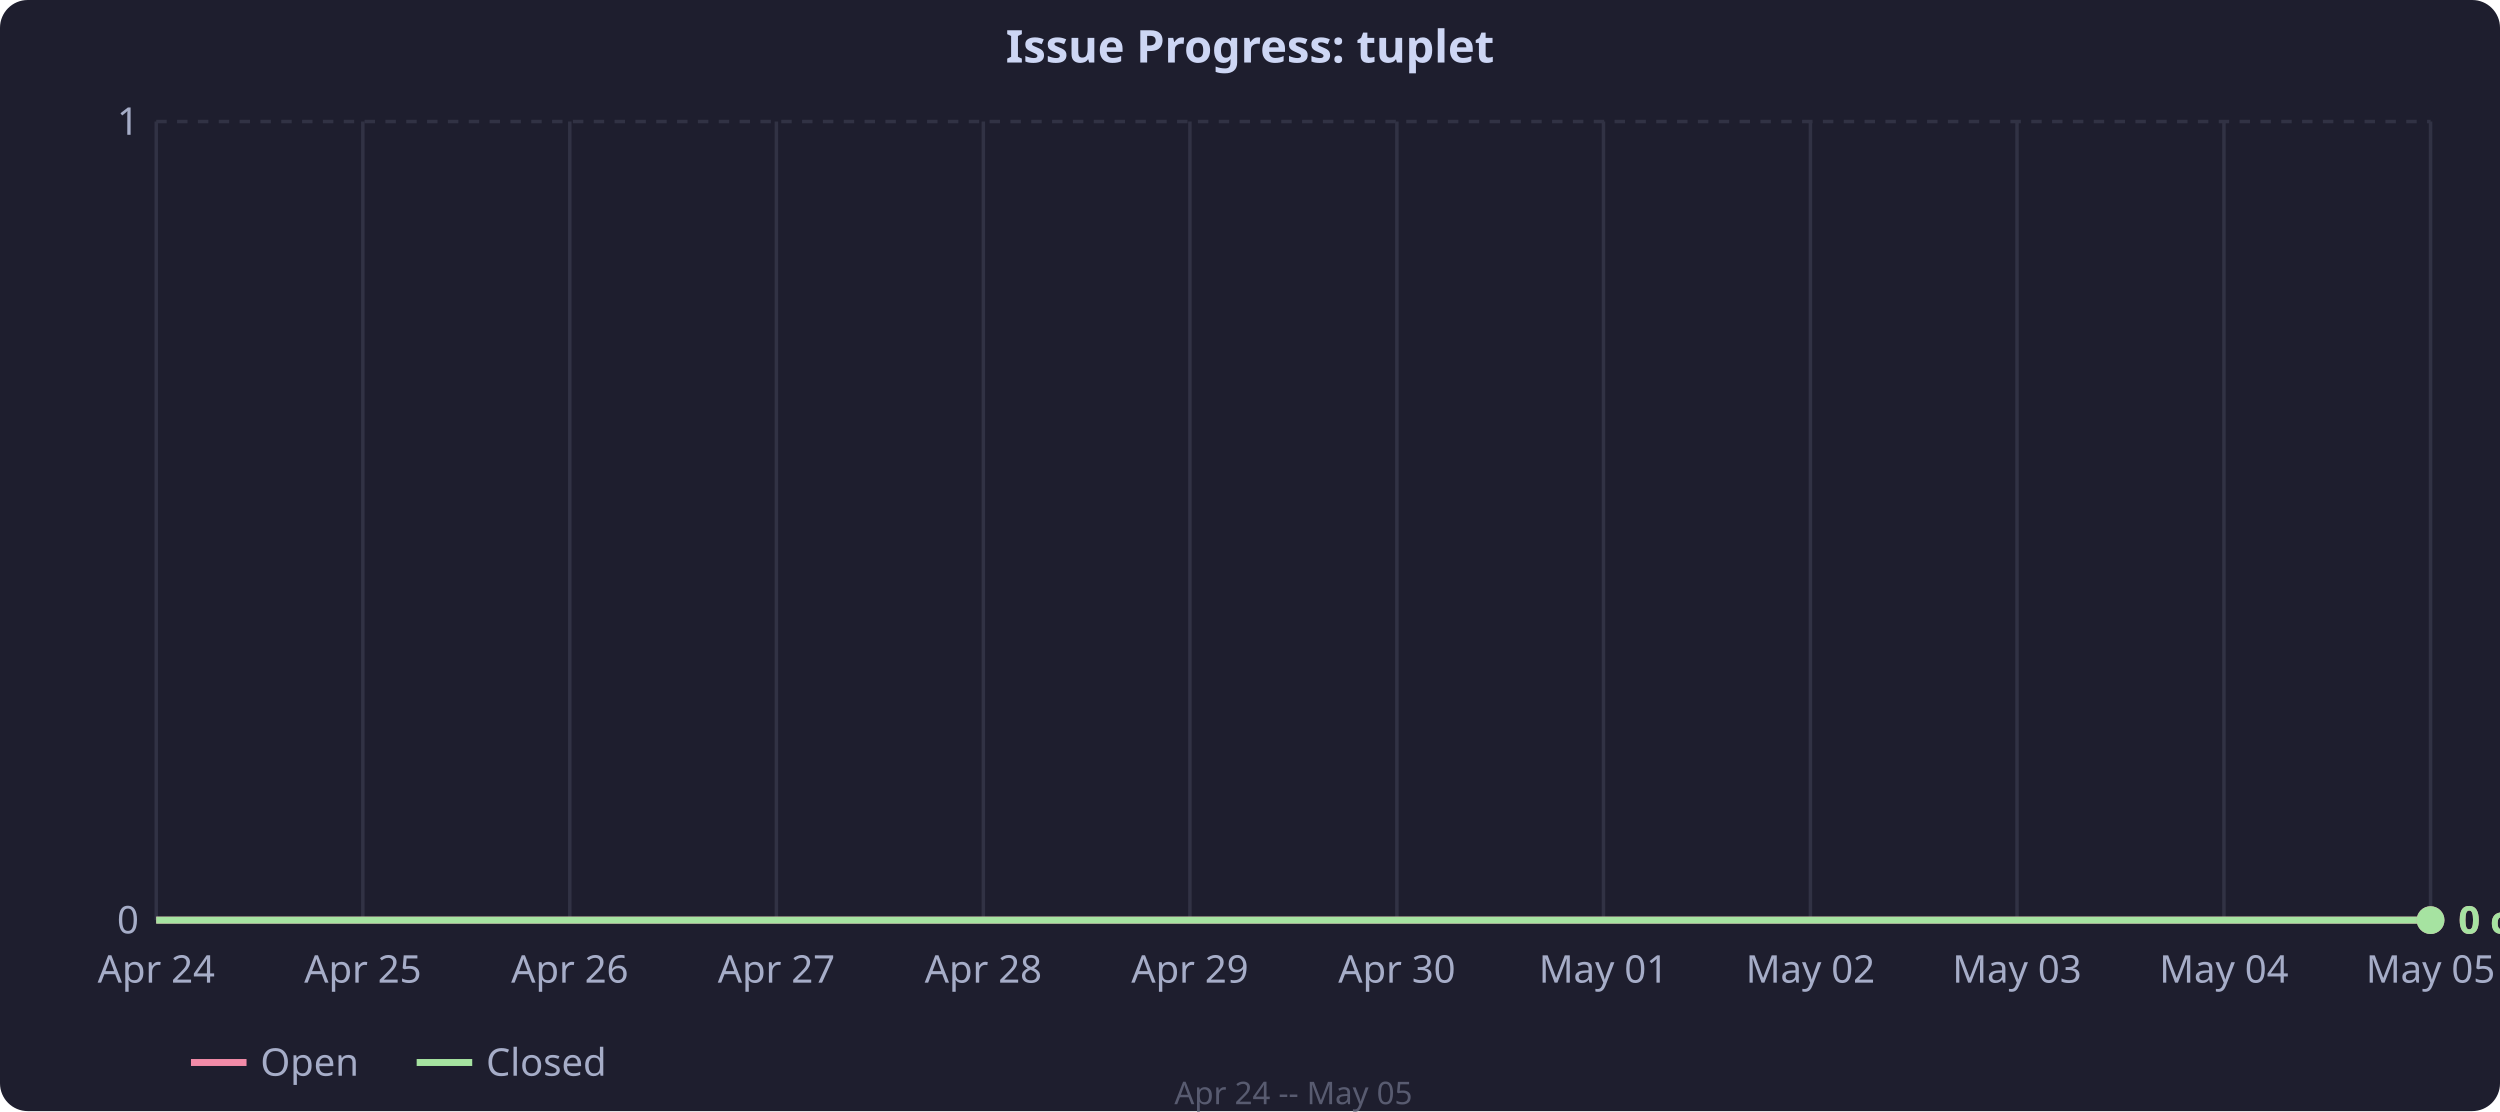
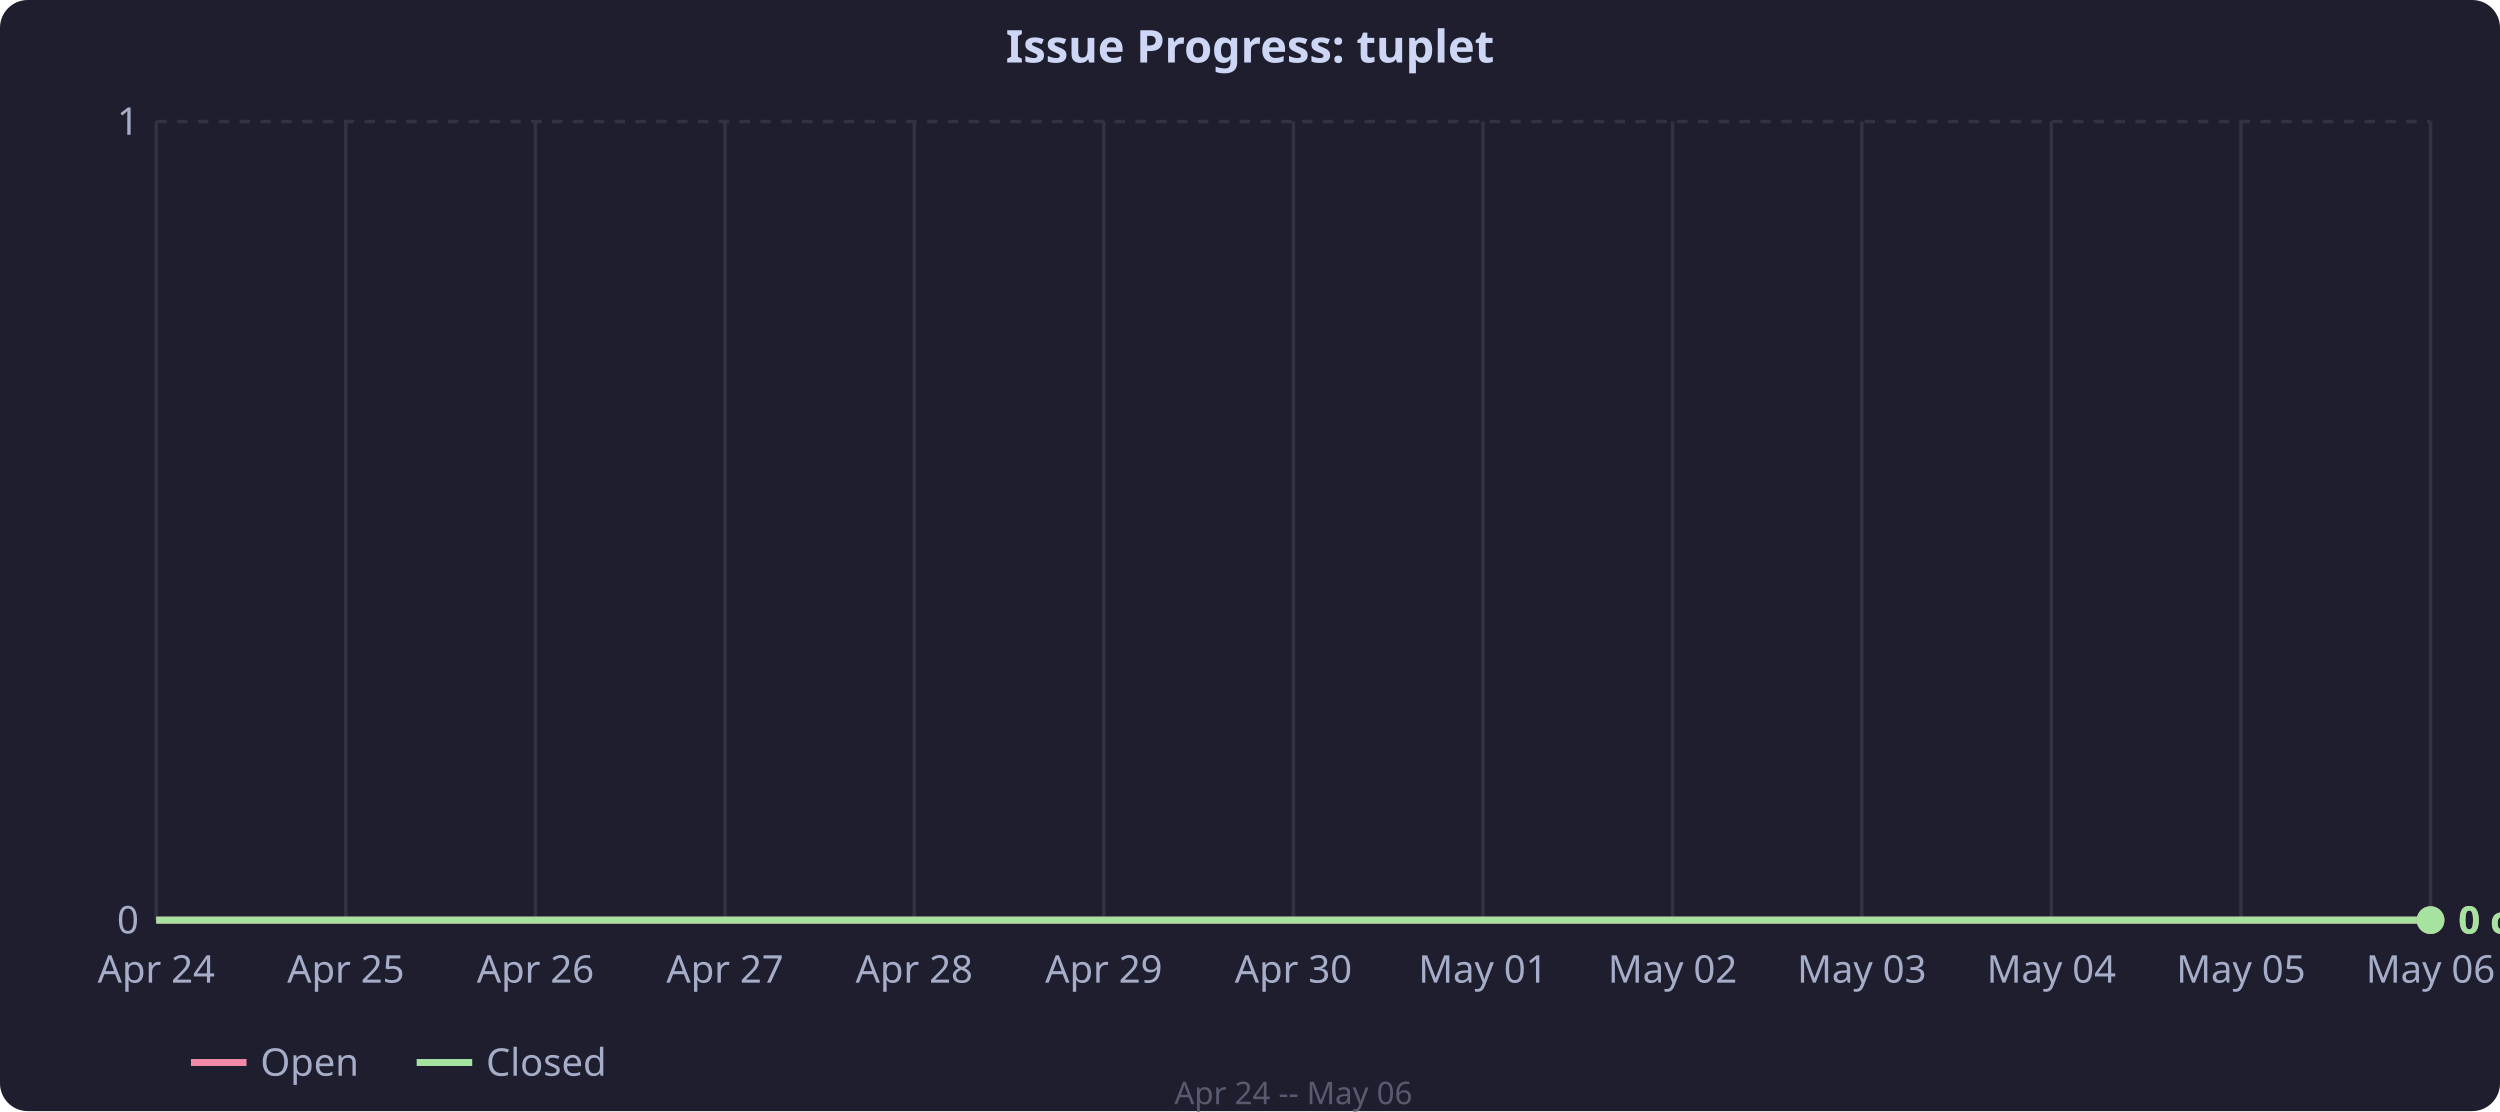
<svg xmlns="http://www.w3.org/2000/svg" viewBox="0 0 720 320" style="font-family: system-ui, sans-serif; font-size: 11px; color: #cdd6f4;">
  <rect width="720" height="320" fill="#1e1e2e" rx="8" />
  <line x1="45" y1="265.0" x2="700" y2="265.0" stroke="#313244" stroke-dasharray="3,3" />
  <text x="40" y="265.0" fill="#a6adc8" text-anchor="end" dominant-baseline="middle">0</text>
  <line x1="45" y1="35.0" x2="700" y2="35.0" stroke="#313244" stroke-dasharray="3,3" />
  <text x="40" y="35.0" fill="#a6adc8" text-anchor="end" dominant-baseline="middle">1</text>
  <text x="45.0" y="283" fill="#a6adc8" text-anchor="middle">Apr 24</text>
  <line x1="45.0" y1="35" x2="45.0" y2="265" stroke="#313244" />
-   <text x="104.5" y="283" fill="#a6adc8" text-anchor="middle">Apr 25</text>
-   <line x1="104.5" y1="35" x2="104.5" y2="265" stroke="#313244" />
-   <text x="164.1" y="283" fill="#a6adc8" text-anchor="middle">Apr 26</text>
-   <line x1="164.1" y1="35" x2="164.1" y2="265" stroke="#313244" />
-   <text x="223.6" y="283" fill="#a6adc8" text-anchor="middle">Apr 27</text>
-   <line x1="223.6" y1="35" x2="223.6" y2="265" stroke="#313244" />
-   <text x="283.2" y="283" fill="#a6adc8" text-anchor="middle">Apr 28</text>
-   <line x1="283.2" y1="35" x2="283.2" y2="265" stroke="#313244" />
-   <text x="342.7" y="283" fill="#a6adc8" text-anchor="middle">Apr 29</text>
-   <line x1="342.7" y1="35" x2="342.7" y2="265" stroke="#313244" />
-   <text x="402.3" y="283" fill="#a6adc8" text-anchor="middle">Apr 30</text>
-   <line x1="402.3" y1="35" x2="402.3" y2="265" stroke="#313244" />
-   <text x="461.8" y="283" fill="#a6adc8" text-anchor="middle">May 01</text>
-   <line x1="461.8" y1="35" x2="461.8" y2="265" stroke="#313244" />
-   <text x="521.4" y="283" fill="#a6adc8" text-anchor="middle">May 02</text>
-   <line x1="521.4" y1="35" x2="521.4" y2="265" stroke="#313244" />
-   <text x="580.9" y="283" fill="#a6adc8" text-anchor="middle">May 03</text>
-   <line x1="580.9" y1="35" x2="580.9" y2="265" stroke="#313244" />
-   <text x="640.5" y="283" fill="#a6adc8" text-anchor="middle">May 04</text>
-   <line x1="640.5" y1="35" x2="640.5" y2="265" stroke="#313244" />
-   <text x="700.0" y="283" fill="#a6adc8" text-anchor="middle">May 05</text>
+   <text x="99.6" y="283" fill="#a6adc8" text-anchor="middle">Apr 25</text>
+   <line x1="99.6" y1="35" x2="99.6" y2="265" stroke="#313244" />
+   <text x="154.2" y="283" fill="#a6adc8" text-anchor="middle">Apr 26</text>
+   <line x1="154.2" y1="35" x2="154.2" y2="265" stroke="#313244" />
+   <text x="208.8" y="283" fill="#a6adc8" text-anchor="middle">Apr 27</text>
+   <line x1="208.8" y1="35" x2="208.8" y2="265" stroke="#313244" />
+   <text x="263.3" y="283" fill="#a6adc8" text-anchor="middle">Apr 28</text>
+   <line x1="263.3" y1="35" x2="263.3" y2="265" stroke="#313244" />
+   <text x="317.9" y="283" fill="#a6adc8" text-anchor="middle">Apr 29</text>
+   <line x1="317.9" y1="35" x2="317.9" y2="265" stroke="#313244" />
+   <text x="372.5" y="283" fill="#a6adc8" text-anchor="middle">Apr 30</text>
+   <line x1="372.5" y1="35" x2="372.5" y2="265" stroke="#313244" />
+   <text x="427.1" y="283" fill="#a6adc8" text-anchor="middle">May 01</text>
+   <line x1="427.1" y1="35" x2="427.1" y2="265" stroke="#313244" />
+   <text x="481.7" y="283" fill="#a6adc8" text-anchor="middle">May 02</text>
+   <line x1="481.7" y1="35" x2="481.7" y2="265" stroke="#313244" />
+   <text x="536.2" y="283" fill="#a6adc8" text-anchor="middle">May 03</text>
+   <line x1="536.2" y1="35" x2="536.2" y2="265" stroke="#313244" />
+   <text x="590.8" y="283" fill="#a6adc8" text-anchor="middle">May 04</text>
+   <line x1="590.8" y1="35" x2="590.8" y2="265" stroke="#313244" />
+   <text x="645.4" y="283" fill="#a6adc8" text-anchor="middle">May 05</text>
+   <line x1="645.4" y1="35" x2="645.4" y2="265" stroke="#313244" />
+   <text x="700.0" y="283" fill="#a6adc8" text-anchor="middle">May 06</text>
  <line x1="700.0" y1="35" x2="700.0" y2="265" stroke="#313244" />
-   <polygon fill="rgba(243,139,168,0.08)" points="45.0,265.0 104.5,265.0 164.1,265.0 223.6,265.0 283.2,265.0 342.7,265.0 402.3,265.0 461.8,265.0 521.4,265.0 580.9,265.0 640.5,265.0 700.0,265.0 700.0,265.0 45.0,265.0" />
-   <polyline fill="none" stroke="#f38ba8" stroke-width="2" stroke-linejoin="round" points="45.0,265.0 104.5,265.0 164.1,265.0 223.6,265.0 283.2,265.0 342.7,265.0 402.3,265.0 461.8,265.0 521.4,265.0 580.9,265.0 640.5,265.0 700.0,265.0" />
-   <polygon fill="rgba(166,227,161,0.08)" points="45.0,265.0 104.5,265.0 164.1,265.0 223.6,265.0 283.2,265.0 342.7,265.0 402.3,265.0 461.8,265.0 521.4,265.0 580.9,265.0 640.5,265.0 700.0,265.0 700.0,265.0 45.0,265.0" />
-   <polyline fill="none" stroke="#a6e3a1" stroke-width="2" stroke-linejoin="round" points="45.0,265.0 104.5,265.0 164.1,265.0 223.6,265.0 283.2,265.0 342.7,265.0 402.3,265.0 461.8,265.0 521.4,265.0 580.9,265.0 640.5,265.0 700.0,265.0" />
+   <polygon fill="rgba(243,139,168,0.08)" points="45.0,265.0 99.6,265.0 154.2,265.0 208.8,265.0 263.3,265.0 317.9,265.0 372.5,265.0 427.1,265.0 481.7,265.0 536.2,265.0 590.8,265.0 645.4,265.0 700.0,265.0 700.0,265.0 45.0,265.0" />
+   <polyline fill="none" stroke="#f38ba8" stroke-width="2" stroke-linejoin="round" points="45.0,265.0 99.6,265.0 154.2,265.0 208.8,265.0 263.3,265.0 317.9,265.0 372.5,265.0 427.1,265.0 481.7,265.0 536.2,265.0 590.8,265.0 645.4,265.0 700.0,265.0" />
+   <polygon fill="rgba(166,227,161,0.08)" points="45.0,265.0 99.6,265.0 154.2,265.0 208.8,265.0 263.3,265.0 317.9,265.0 372.5,265.0 427.1,265.0 481.7,265.0 536.2,265.0 590.8,265.0 645.4,265.0 700.0,265.0 700.0,265.0 45.0,265.0" />
+   <polyline fill="none" stroke="#a6e3a1" stroke-width="2" stroke-linejoin="round" points="45.0,265.0 99.6,265.0 154.2,265.0 208.8,265.0 263.3,265.0 317.9,265.0 372.5,265.0 427.1,265.0 481.7,265.0 536.2,265.0 590.8,265.0 645.4,265.0 700.0,265.0" />
  <circle cx="700.0" cy="265.0" r="4" fill="#f38ba8" />
  <circle cx="700.0" cy="265.0" r="4" fill="#a6e3a1" />
  <text x="708.0" y="265.0" fill="#f38ba8" text-anchor="start" dominant-baseline="middle" font-size="11px" font-weight="600">0 open</text>
  <text x="708.0" y="265.0" fill="#a6e3a1" text-anchor="start" dominant-baseline="middle" font-size="11px" font-weight="600">0 closed</text>
  <text x="360" y="18" fill="#cdd6f4" text-anchor="middle" font-size="13px" font-weight="600">Issue Progress: tuplet</text>
  <line x1="55" y1="306" x2="71" y2="306" stroke="#f38ba8" stroke-width="2" />
  <text x="75" y="306" fill="#a6adc8" dominant-baseline="middle">Open</text>
  <line x1="120" y1="306" x2="136" y2="306" stroke="#a6e3a1" stroke-width="2" />
  <text x="140" y="306" fill="#a6adc8" dominant-baseline="middle">Closed</text>
-   <text x="372.5" y="318" fill="#585b70" text-anchor="middle" font-size="9px">Apr 24 -- May 05</text>
+   <text x="372.5" y="318" fill="#585b70" text-anchor="middle" font-size="9px">Apr 24 -- May 06</text>
</svg>
